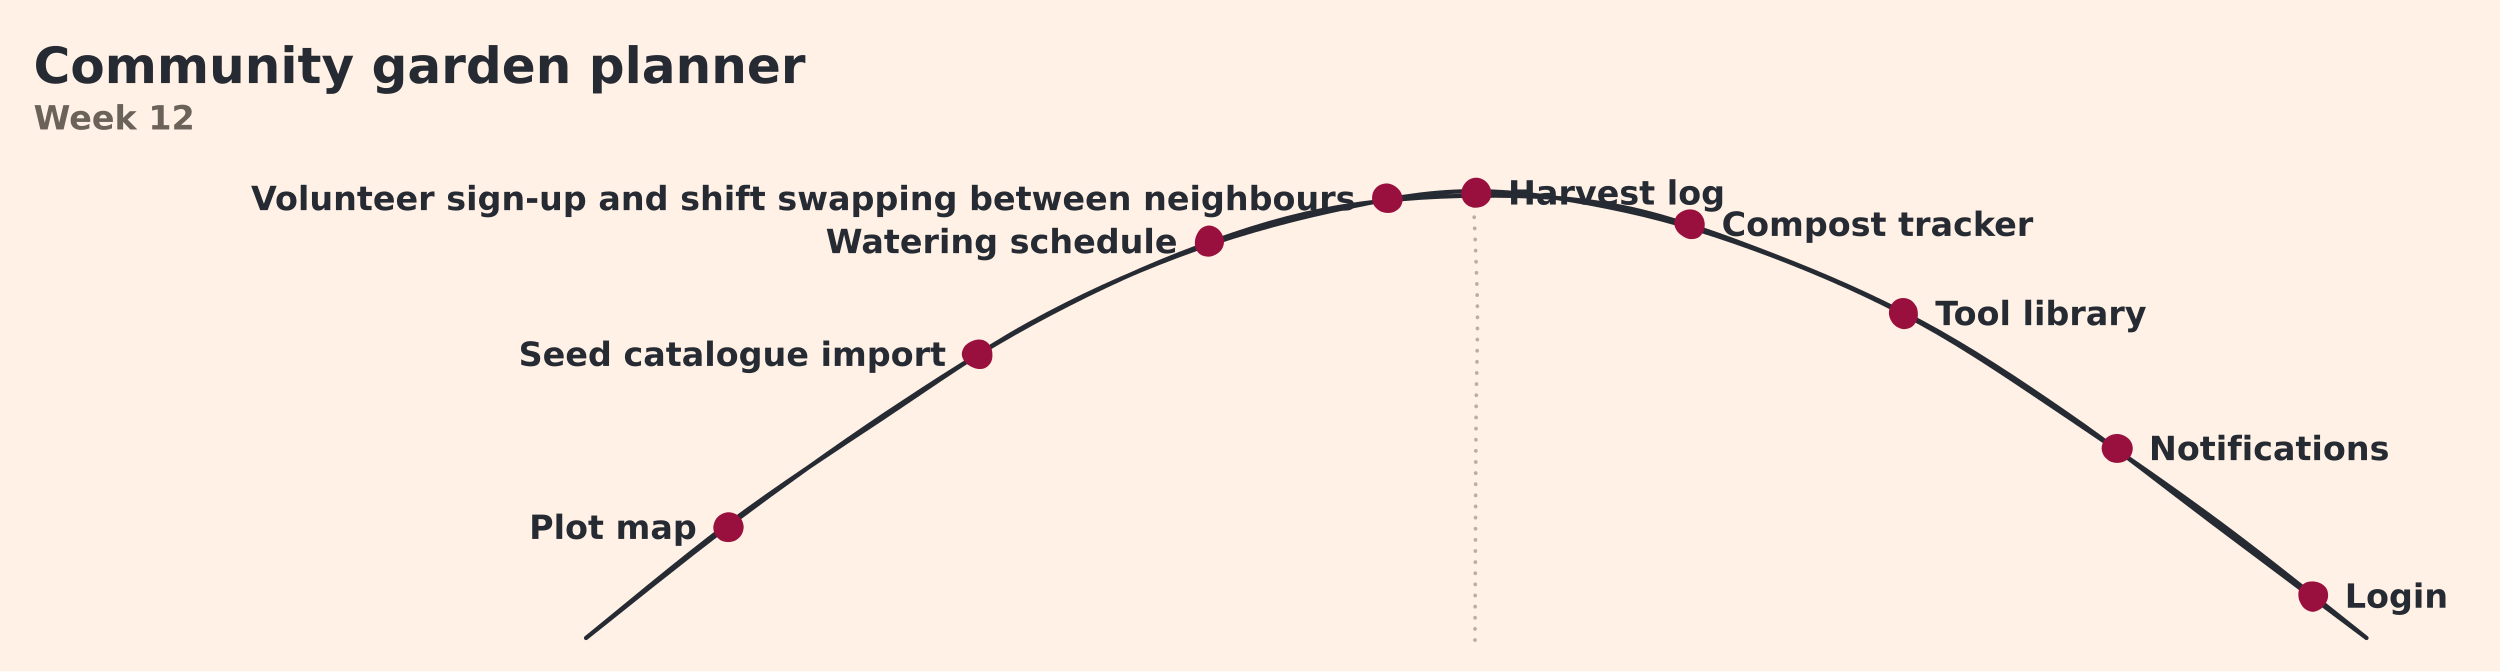
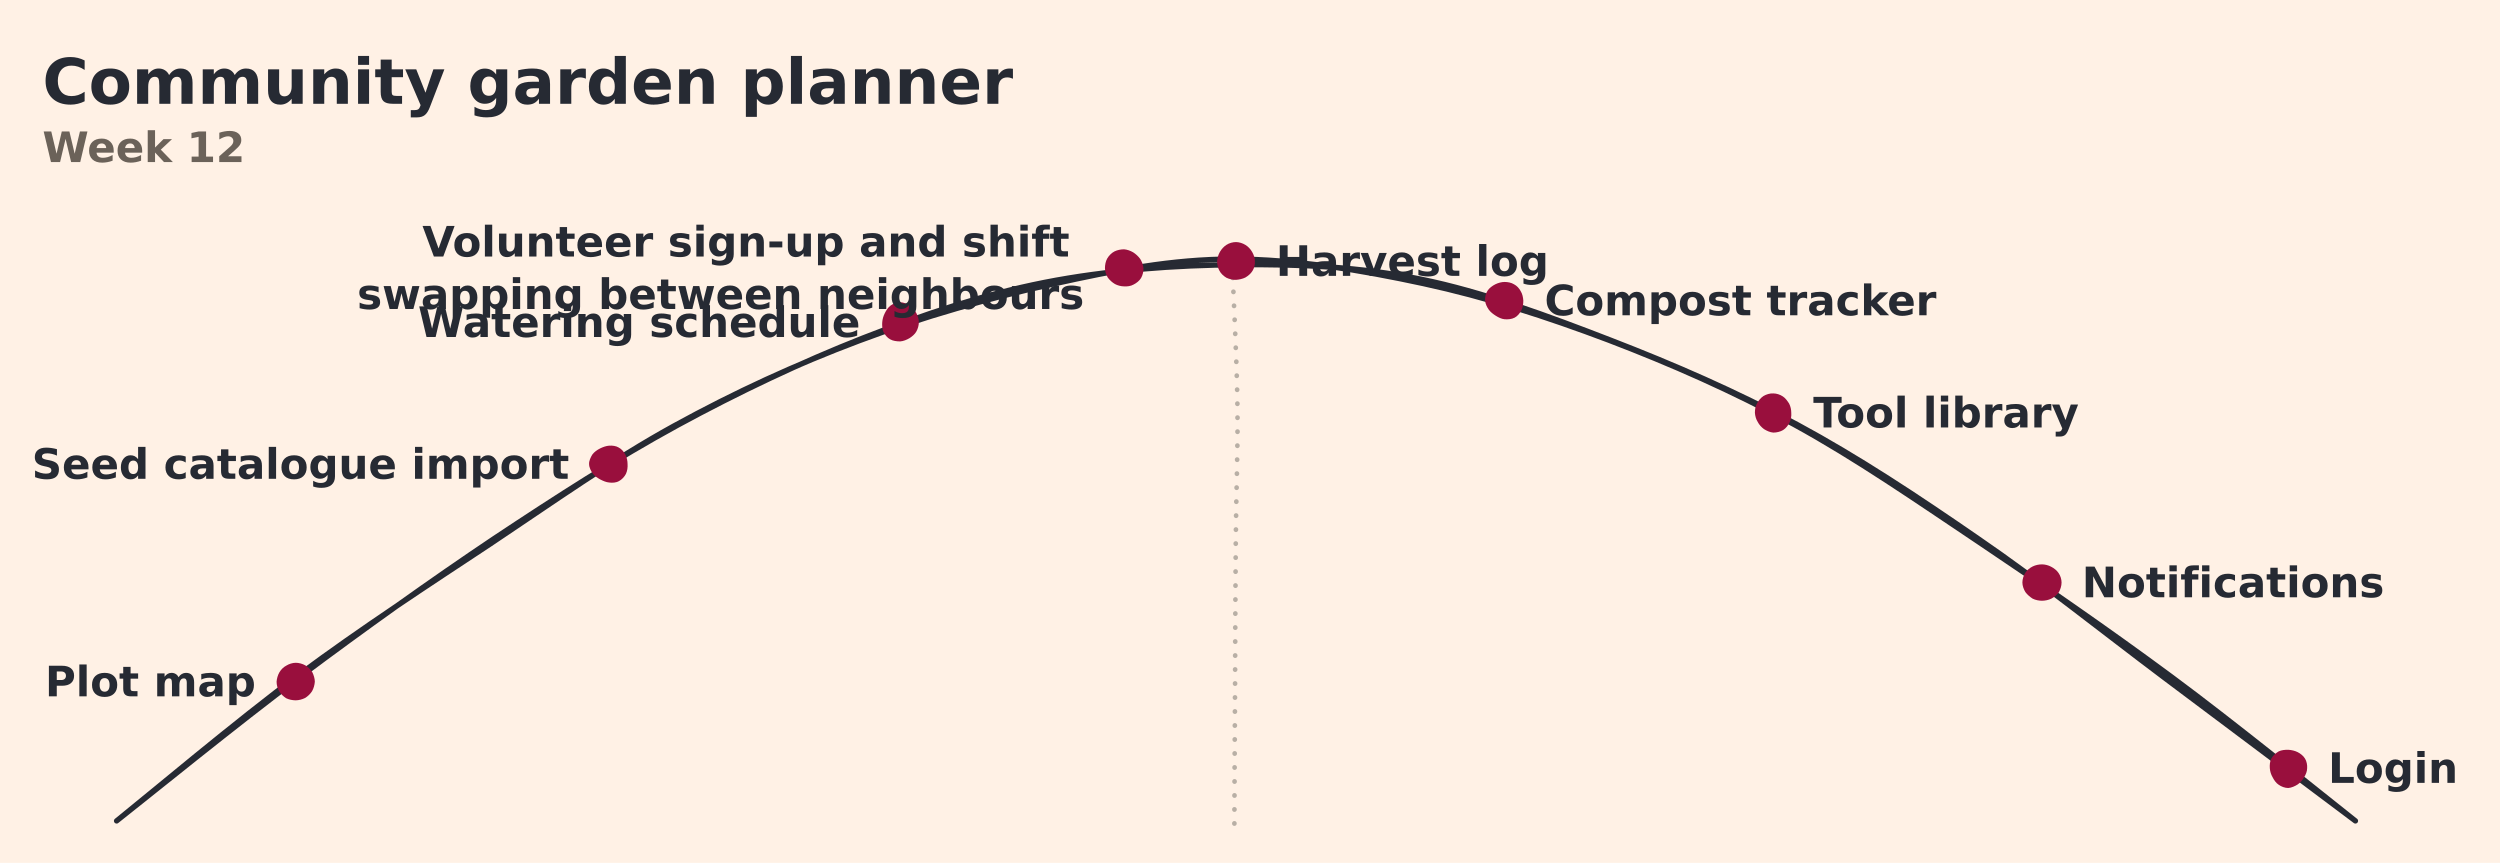
- <svg xmlns="http://www.w3.org/2000/svg" viewBox="-316.0 -344.0 1348.0 362.0" width="1348.0" height="362.0" role="img">
-   <rect x="-316.0" y="-344.0" width="1348.0" height="362.0" fill="#fff1e5" />
+ <svg xmlns="http://www.w3.org/2000/svg" viewBox="-50.0 -352.0 1072.0 370.0" width="1072.0" height="370.0" role="img">
+   <rect x="-50.0" y="-352.0" width="1072.0" height="370.0" fill="#fff1e5" />
  <path d="M478.4,-238.9 C478.7,-228.8 480.4,-198.2 480.6,-178.4 C480.9,-158.6 480.0,-140.0 479.9,-120.2 C479.7,-100.4 479.7,-79.8 479.6,-59.5 C479.5,-39.2 479.3,-8.5 479.3,1.7" fill="none" stroke="#b8afa5" stroke-width="2.0" stroke-linecap="round" stroke-dasharray="0.1 5.9" />
  <path d="M0.0,0.0 C13.1,-10.3 51.7,-41.7 78.7,-61.9 C105.7,-82.1 135.2,-103.2 162.1,-121.2 C189.1,-139.1 214.2,-155.3 240.4,-169.6 C266.7,-183.9 293.7,-196.7 319.9,-207.0 C346.1,-217.2 371.1,-225.6 397.9,-230.9 C424.8,-236.2 454.2,-238.3 481.0,-238.5 C507.9,-238.7 532.6,-237.7 559.2,-232.3 C585.8,-226.9 613.8,-216.5 640.7,-206.1 C667.6,-195.7 694.4,-184.1 720.7,-169.9 C747.0,-155.7 772.2,-139.0 798.4,-120.9 C824.7,-102.9 851.2,-81.6 878.1,-61.4 C905.0,-41.3 946.3,-10.2 960.0,0.0 M0.0,0.0 C13.1,-10.5 51.7,-43.0 78.4,-62.8 C105.1,-82.6 133.3,-101.0 160.1,-118.7 C186.8,-136.5 212.5,-154.8 238.9,-169.3 C265.3,-183.8 291.3,-195.7 318.4,-205.9 C345.5,-216.1 374.8,-224.4 401.5,-230.2 C428.3,-236.1 452.3,-240.9 478.8,-240.9 C505.2,-240.9 533.6,-236.2 560.4,-230.4 C587.2,-224.6 613.2,-216.2 639.7,-206.2 C666.2,-196.1 692.9,-184.4 719.3,-170.0 C745.8,-155.5 771.6,-137.6 798.5,-119.6 C825.5,-101.5 854.3,-81.6 881.2,-61.7 C908.1,-41.8 946.9,-10.3 960.0,0.0" fill="none" stroke="#262a33" stroke-width="2.3" stroke-linecap="round" stroke-linejoin="round" />
  <g class="scope">
    <path d="M85.0,-59.7 C84.9,-58.3 84.5,-56.8 83.8,-55.6 C83.1,-54.5 82.0,-53.4 80.8,-52.7 C79.6,-52.1 78.1,-51.7 76.8,-51.7 C75.5,-51.7 73.9,-52.0 72.7,-52.6 C71.6,-53.3 70.4,-54.4 69.7,-55.6 C69.0,-56.8 68.6,-58.3 68.6,-59.7 C68.7,-61.0 69.1,-62.5 69.8,-63.7 C70.5,-64.9 71.6,-66.0 72.8,-66.6 C73.9,-67.3 75.5,-67.8 76.8,-67.8 C78.1,-67.8 79.7,-67.4 80.9,-66.7 C82.0,-66.1 83.2,-64.9 83.9,-63.8 C84.5,-62.6 85.0,-61.0 85.0,-59.7 Z" fill="#990f3d" />
    <text text-anchor="end" font-family="'Atkinson Hyperlegible Next', Avenir, 'Segoe UI', Seravek, Ubuntu, Calibri, 'DejaVu Sans', sans-serif" font-size="18.0" font-weight="600" fill="#262a33">
      <tspan x="59.7" y="-53.4">Plot map</tspan>
    </text>
  </g>
  <g class="scope">
    <path d="M219.1,-153.0 C219.2,-151.6 219.0,-150.1 218.4,-148.8 C217.8,-147.6 216.6,-146.3 215.4,-145.7 C214.2,-145.0 212.5,-144.9 211.2,-145.1 C209.9,-145.2 208.6,-145.8 207.4,-146.4 C206.2,-147.1 205.0,-147.8 204.2,-148.9 C203.4,-150.0 202.6,-151.6 202.6,-153.0 C202.5,-154.3 203.3,-156.0 204.0,-157.1 C204.8,-158.2 206.1,-159.1 207.3,-159.7 C208.5,-160.3 209.9,-160.8 211.2,-160.9 C212.5,-161.0 214.2,-160.8 215.3,-160.1 C216.5,-159.5 217.6,-158.2 218.2,-157.0 C218.8,-155.8 219.1,-154.3 219.1,-153.0 Z" fill="#990f3d" />
    <text text-anchor="end" font-family="'Atkinson Hyperlegible Next', Avenir, 'Segoe UI', Seravek, Ubuntu, Calibri, 'DejaVu Sans', sans-serif" font-size="18.0" font-weight="600" fill="#262a33">
      <tspan x="194.1" y="-146.7">Seed catalogue import</tspan>
    </text>
  </g>
  <g class="scope">
    <path d="M344.0,-213.8 C344.0,-212.5 343.6,-211.0 342.9,-209.8 C342.3,-208.7 341.1,-207.7 340.0,-207.0 C338.8,-206.3 337.4,-205.7 336.0,-205.6 C334.6,-205.6 332.9,-205.8 331.7,-206.5 C330.5,-207.1 329.4,-208.5 328.8,-209.7 C328.3,-210.9 328.2,-212.5 328.3,-213.8 C328.4,-215.2 328.8,-216.5 329.4,-217.7 C330.0,-218.9 330.8,-220.2 331.9,-221.0 C333.0,-221.8 334.6,-222.4 336.0,-222.4 C337.4,-222.4 339.0,-221.7 340.1,-221.0 C341.3,-220.2 342.2,-219.0 342.9,-217.8 C343.5,-216.6 344.0,-215.2 344.0,-213.8 Z" fill="#990f3d" />
    <text text-anchor="end" font-family="'Atkinson Hyperlegible Next', Avenir, 'Segoe UI', Seravek, Ubuntu, Calibri, 'DejaVu Sans', sans-serif" font-size="18.0" font-weight="600" fill="#262a33">
      <tspan x="318.9" y="-207.5">Watering schedule</tspan>
    </text>
  </g>
  <g class="scope">
    <path d="M440.3,-237.0 C440.4,-235.7 440.0,-234.0 439.3,-232.8 C438.6,-231.6 437.3,-230.6 436.1,-230.0 C434.9,-229.3 433.3,-229.1 432.0,-229.2 C430.7,-229.2 429.2,-229.6 428.1,-230.2 C426.9,-230.9 425.8,-231.9 425.0,-233.0 C424.3,-234.2 423.8,-235.7 423.8,-237.0 C423.8,-238.4 424.1,-240.0 424.8,-241.2 C425.5,-242.4 426.7,-243.6 427.9,-244.2 C429.1,-244.8 430.7,-245.1 432.0,-245.1 C433.3,-245.0 434.7,-244.5 435.9,-243.8 C437.0,-243.1 438.1,-242.1 438.9,-241.0 C439.6,-239.9 440.2,-238.4 440.3,-237.0 Z" fill="#990f3d" />
    <text text-anchor="end" font-family="'Atkinson Hyperlegible Next', Avenir, 'Segoe UI', Seravek, Ubuntu, Calibri, 'DejaVu Sans', sans-serif" font-size="18.0" font-weight="600" fill="#262a33">
-       <tspan x="414.9" y="-230.7">Volunteer sign-up and shift swapping between neighbours</tspan>
+       <tspan x="414.9" y="-242.0">Volunteer sign-up and shift</tspan>
+       <tspan x="414.9" y="-219.5">swapping between neighbours</tspan>
    </text>
  </g>
  <g class="scope">
    <path d="M488.1,-240.0 C488.2,-238.6 487.8,-237.0 487.1,-235.9 C486.4,-234.7 485.2,-233.7 484.0,-233.0 C482.8,-232.4 481.3,-232.1 480.0,-232.0 C478.7,-232.0 477.1,-232.3 475.9,-232.9 C474.7,-233.6 473.5,-234.7 472.9,-235.9 C472.2,-237.1 471.9,-238.6 471.9,-240.0 C472.0,-241.4 472.4,-242.8 473.1,-244.0 C473.8,-245.2 474.8,-246.3 475.9,-247.0 C477.1,-247.8 478.7,-248.2 480.0,-248.2 C481.3,-248.2 482.9,-247.7 484.0,-247.0 C485.2,-246.3 486.2,-245.2 486.9,-244.0 C487.6,-242.8 488.1,-241.4 488.1,-240.0 Z" fill="#990f3d" />
    <text text-anchor="start" font-family="'Atkinson Hyperlegible Next', Avenir, 'Segoe UI', Seravek, Ubuntu, Calibri, 'DejaVu Sans', sans-serif" font-size="18.0" font-weight="600" fill="#262a33">
      <tspan x="497.1" y="-233.7">Harvest log</tspan>
    </text>
  </g>
  <g class="scope">
    <path d="M603.2,-223.1 C603.2,-221.8 603.0,-220.2 602.4,-219.0 C601.8,-217.8 600.7,-216.4 599.5,-215.8 C598.2,-215.1 596.5,-215.0 595.2,-215.1 C593.9,-215.2 592.5,-215.9 591.4,-216.6 C590.3,-217.3 589.2,-218.1 588.4,-219.2 C587.6,-220.3 586.9,-221.8 586.8,-223.1 C586.7,-224.5 587.1,-226.2 587.9,-227.4 C588.6,-228.5 590.0,-229.5 591.2,-230.1 C592.4,-230.7 593.9,-231.1 595.2,-231.1 C596.5,-231.1 598.1,-230.8 599.2,-230.1 C600.4,-229.5 601.5,-228.3 602.1,-227.1 C602.8,-226.0 603.1,-224.5 603.2,-223.1 Z" fill="#990f3d" />
    <text text-anchor="start" font-family="'Atkinson Hyperlegible Next', Avenir, 'Segoe UI', Seravek, Ubuntu, Calibri, 'DejaVu Sans', sans-serif" font-size="18.0" font-weight="600" fill="#262a33">
      <tspan x="612.3" y="-216.8">Compost tracker</tspan>
    </text>
  </g>
  <g class="scope">
    <path d="M718.1,-175.0 C718.2,-173.6 718.0,-172.1 717.4,-170.9 C716.8,-169.7 715.8,-168.3 714.6,-167.6 C713.5,-166.9 711.8,-166.5 710.4,-166.5 C709.0,-166.6 707.5,-167.3 706.4,-168.0 C705.3,-168.8 704.3,-169.9 703.7,-171.1 C703.0,-172.2 702.6,-173.6 702.5,-175.0 C702.5,-176.3 702.7,-177.8 703.4,-179.0 C704.0,-180.2 705.1,-181.5 706.2,-182.2 C707.4,-182.9 709.0,-183.4 710.4,-183.3 C711.8,-183.3 713.3,-182.8 714.5,-182.0 C715.6,-181.3 716.5,-180.0 717.2,-178.9 C717.8,-177.7 718.1,-176.3 718.1,-175.0 Z" fill="#990f3d" />
    <text text-anchor="start" font-family="'Atkinson Hyperlegible Next', Avenir, 'Segoe UI', Seravek, Ubuntu, Calibri, 'DejaVu Sans', sans-serif" font-size="18.0" font-weight="600" fill="#262a33">
      <tspan x="727.5" y="-168.7">Tool library</tspan>
    </text>
  </g>
  <g class="scope">
    <path d="M834.0,-102.2 C834.0,-100.8 833.5,-99.2 832.8,-98.0 C832.0,-96.9 830.8,-95.9 829.6,-95.3 C828.4,-94.7 826.9,-94.4 825.6,-94.4 C824.3,-94.4 822.8,-94.7 821.6,-95.3 C820.5,-96.0 819.3,-97.0 818.5,-98.1 C817.8,-99.2 817.2,-100.8 817.2,-102.2 C817.2,-103.6 817.7,-105.2 818.4,-106.3 C819.1,-107.5 820.4,-108.5 821.6,-109.1 C822.8,-109.7 824.3,-110.0 825.6,-110.0 C826.9,-110.0 828.4,-109.6 829.5,-109.0 C830.7,-108.4 832.0,-107.4 832.7,-106.3 C833.5,-105.2 834.0,-103.6 834.0,-102.2 Z" fill="#990f3d" />
    <text text-anchor="start" font-family="'Atkinson Hyperlegible Next', Avenir, 'Segoe UI', Seravek, Ubuntu, Calibri, 'DejaVu Sans', sans-serif" font-size="18.0" font-weight="600" fill="#262a33">
      <tspan x="842.7" y="-95.9">Notifications</tspan>
    </text>
  </g>
  <g class="scope">
    <path d="M939.3,-22.6 C939.3,-21.2 938.7,-19.8 938.0,-18.7 C937.3,-17.5 936.4,-16.4 935.2,-15.6 C934.1,-14.9 932.6,-14.2 931.2,-14.1 C929.8,-14.1 928.2,-14.7 927.1,-15.5 C926.0,-16.2 925.1,-17.5 924.5,-18.7 C923.8,-19.9 923.4,-21.2 923.3,-22.6 C923.2,-23.9 923.3,-25.6 924.0,-26.8 C924.6,-28.0 925.9,-29.1 927.1,-29.8 C928.3,-30.4 929.8,-30.5 931.2,-30.5 C932.6,-30.4 934.0,-30.1 935.2,-29.5 C936.4,-28.9 937.7,-27.9 938.4,-26.7 C939.1,-25.6 939.4,-23.9 939.3,-22.6 Z" fill="#990f3d" />
    <text text-anchor="start" font-family="'Atkinson Hyperlegible Next', Avenir, 'Segoe UI', Seravek, Ubuntu, Calibri, 'DejaVu Sans', sans-serif" font-size="18.0" font-weight="600" fill="#262a33">
      <tspan x="948.3" y="-16.3">Login</tspan>
    </text>
  </g>
  <text text-anchor="start" font-family="'Atkinson Hyperlegible Next', Avenir, 'Segoe UI', Seravek, Ubuntu, Calibri, 'DejaVu Sans', sans-serif" font-size="27.0" font-weight="700" fill="#262a33">
-     <tspan x="-297.9" y="-299.2">Community garden planner</tspan>
+     <tspan x="-31.8" y="-307.5">Community garden planner</tspan>
  </text>
  <text text-anchor="start" font-family="'Atkinson Hyperlegible Next', Avenir, 'Segoe UI', Seravek, Ubuntu, Calibri, 'DejaVu Sans', sans-serif" font-size="18.0" font-weight="600" fill="#6b6259">
-     <tspan x="-297.9" y="-274.2">Week 12</tspan>
+     <tspan x="-31.8" y="-282.5">Week 12</tspan>
  </text>
</svg>
